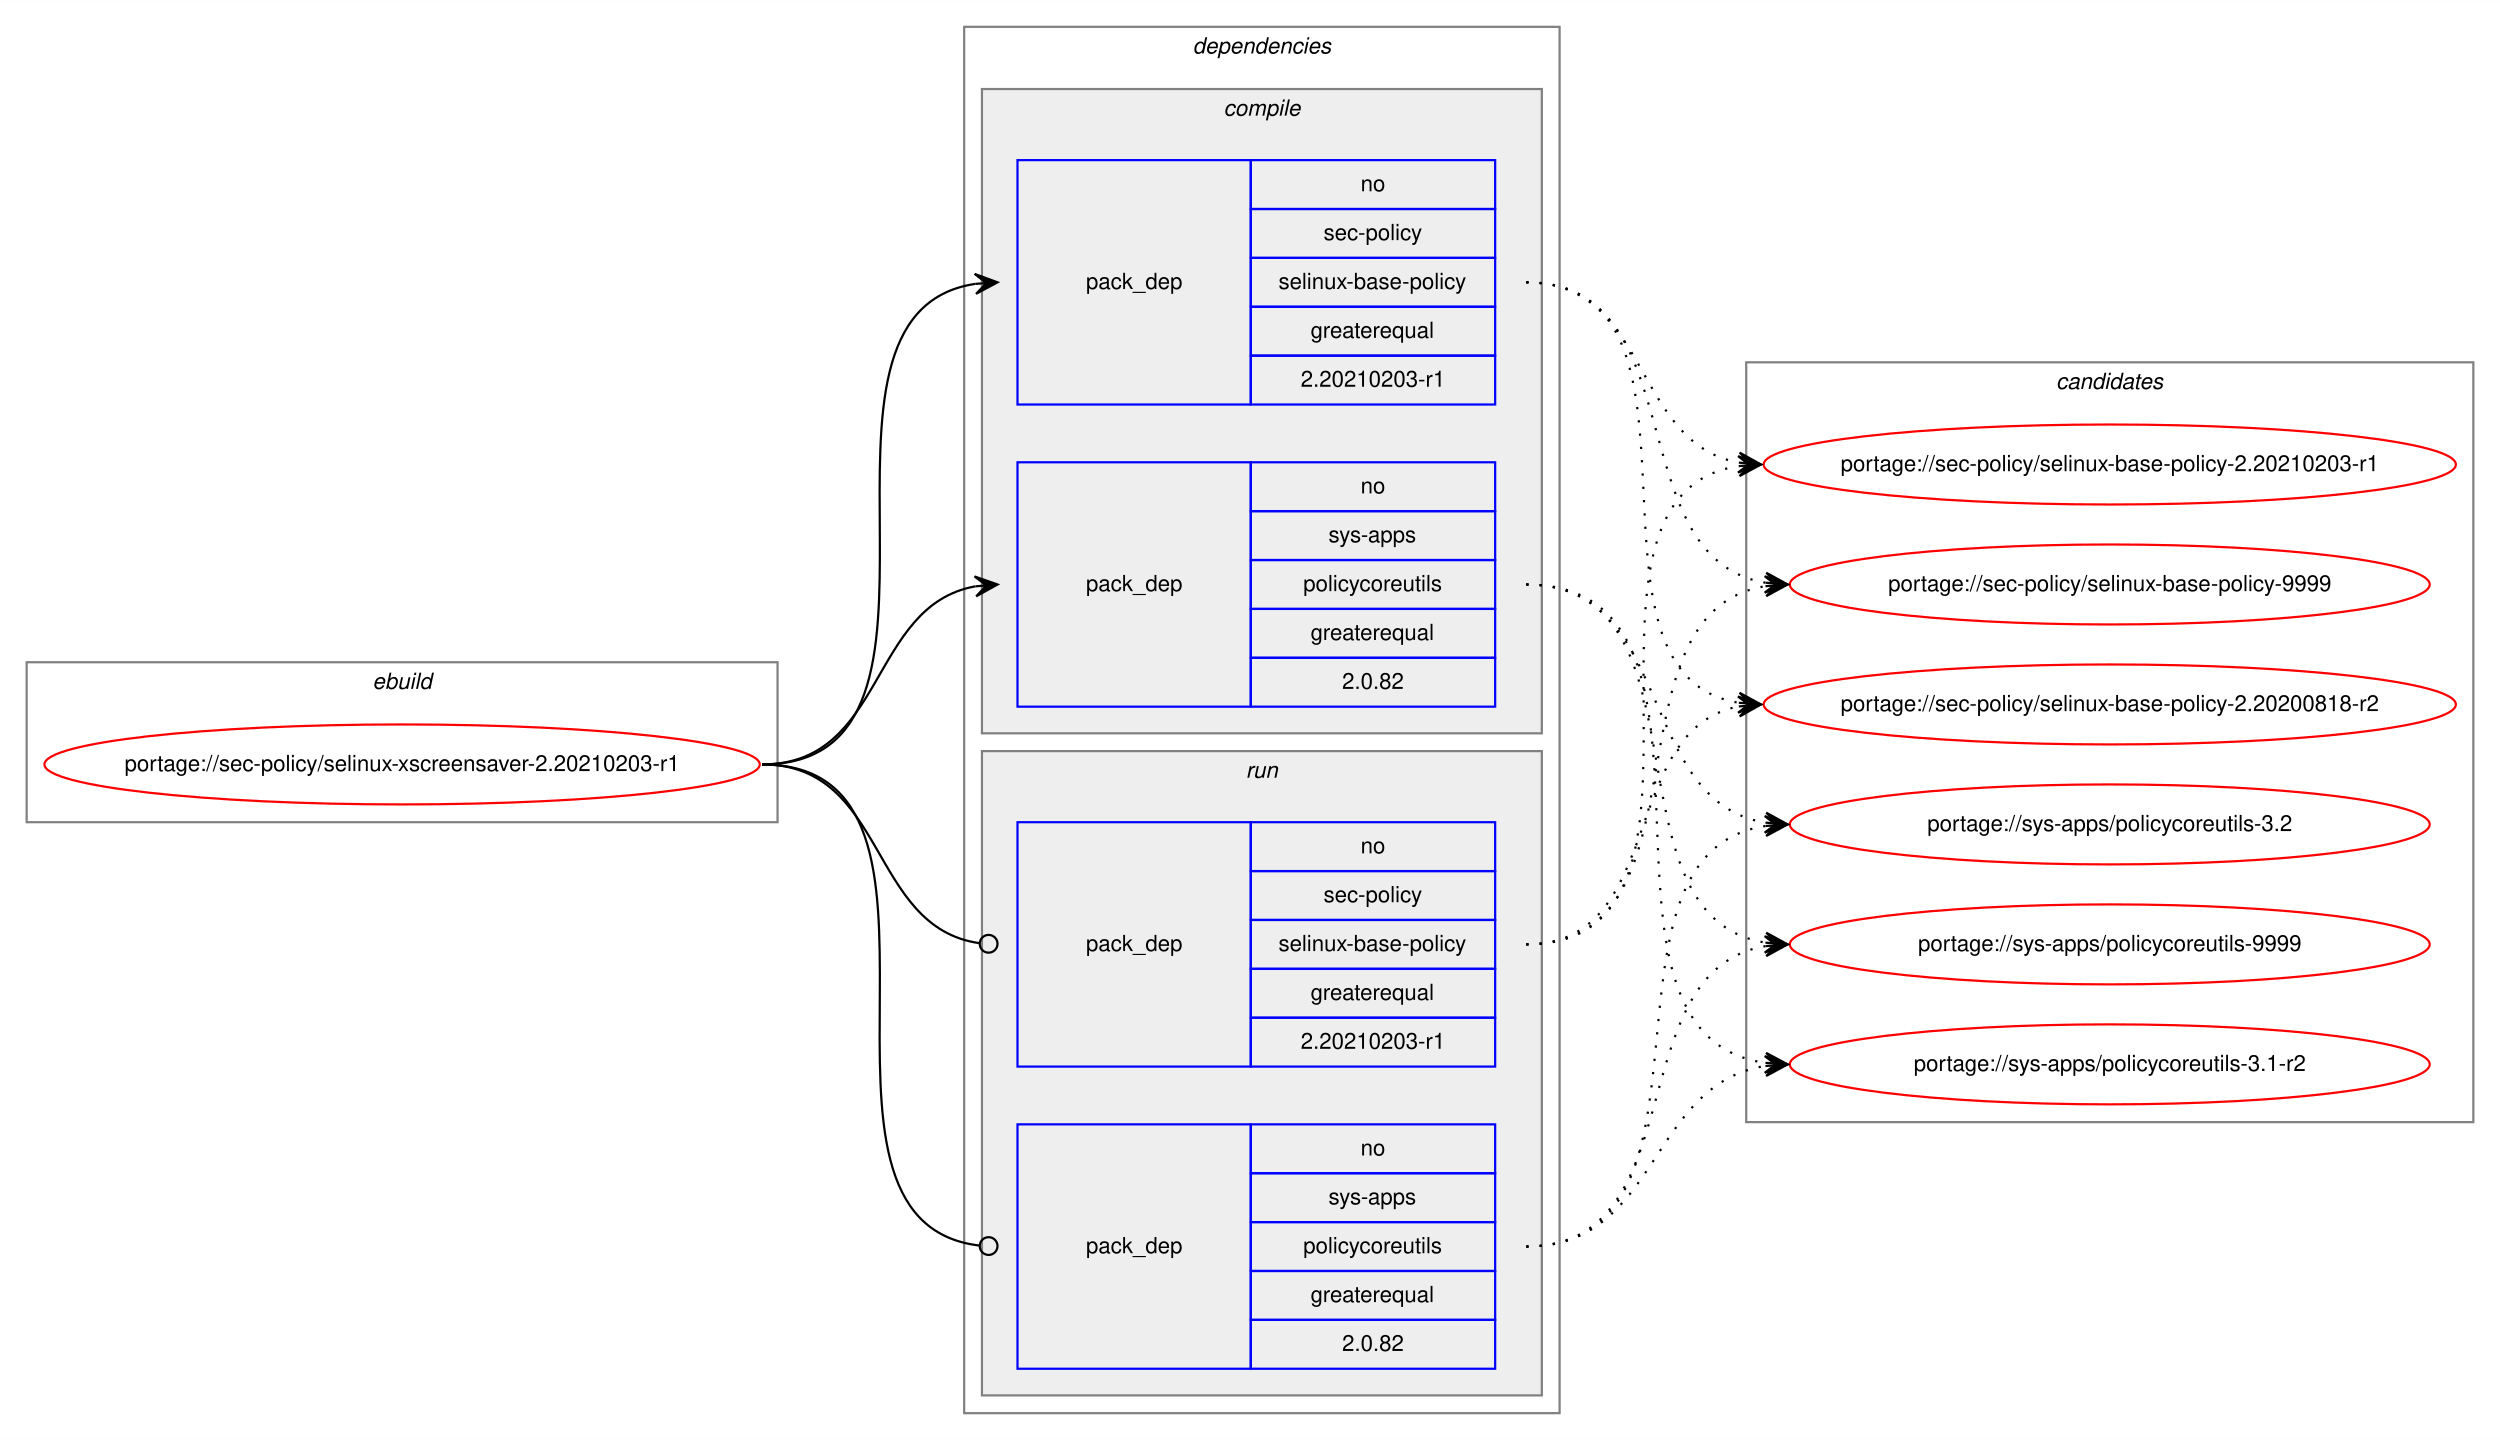
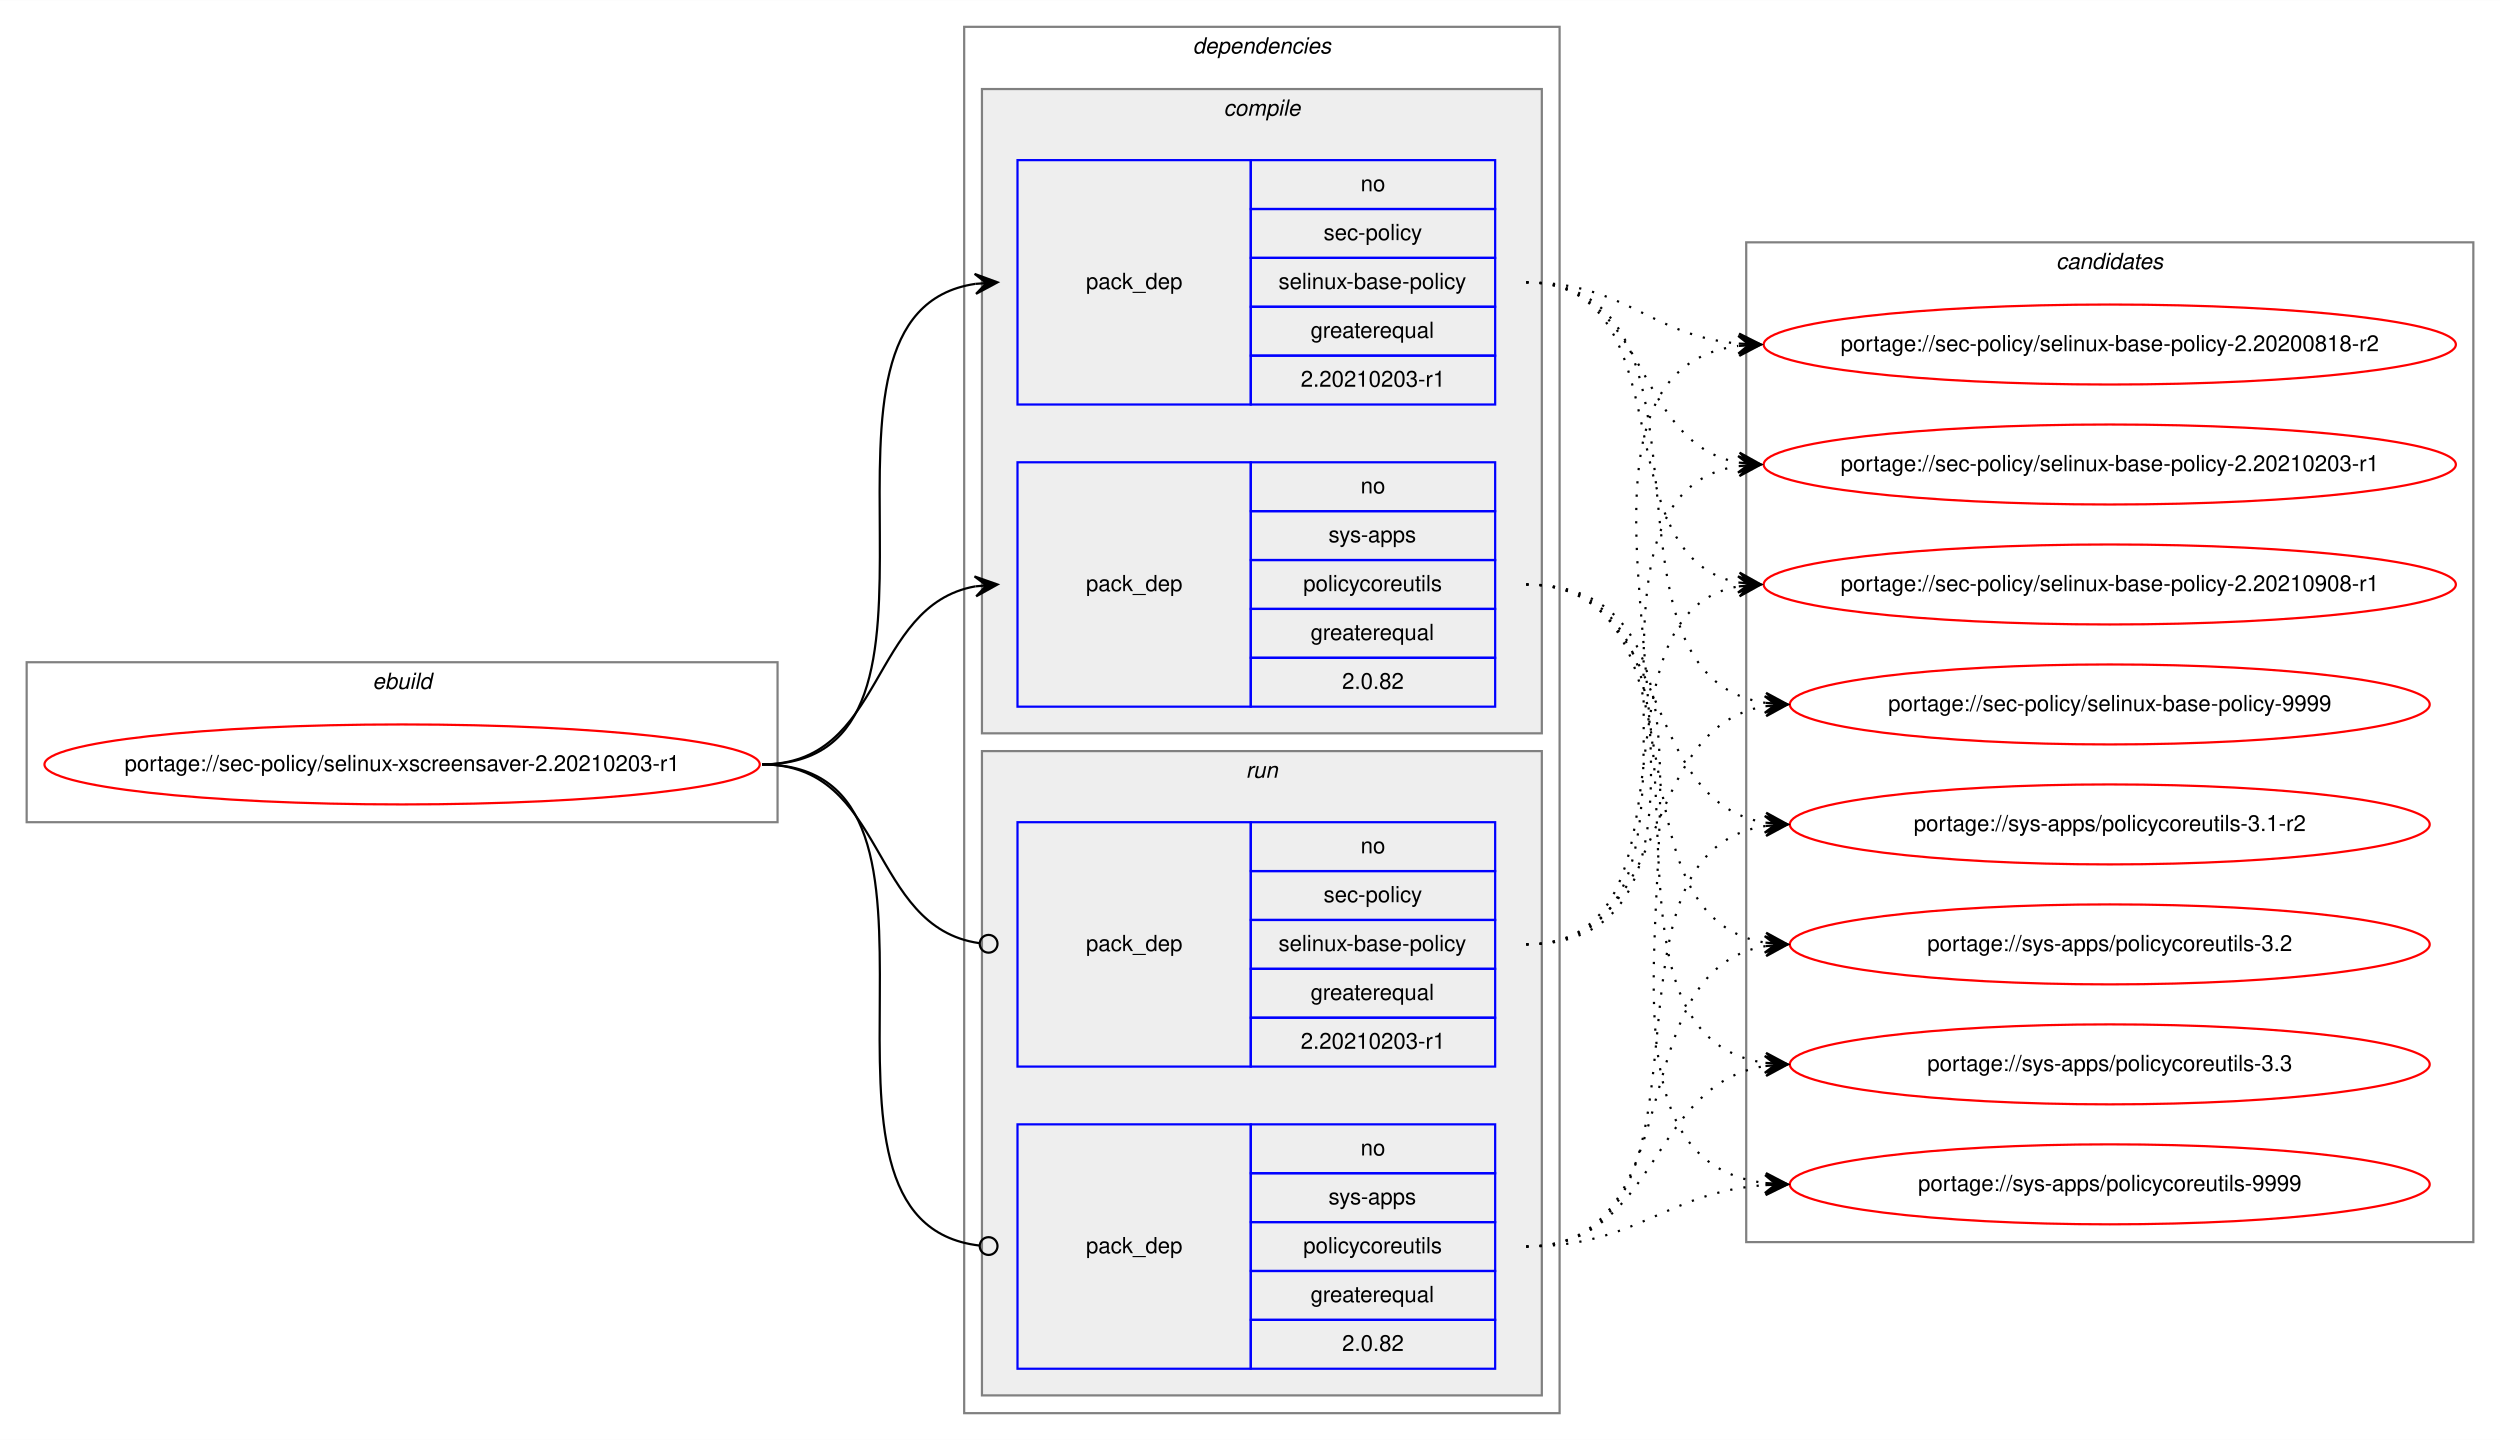
<svg xmlns="http://www.w3.org/2000/svg" xmlns:xlink="http://www.w3.org/1999/xlink" width="1125pt" height="648pt" viewBox="0.00 0.00 1125.26 648.00">
  <g id="graph0" class="graph" transform="scale(1 1) rotate(0) translate(4 644)">
    <polygon fill="white" stroke="transparent" points="-4,4 -4,-644 1121.26,-644 1121.26,4 -4,4" />
    <g id="clust1" class="cluster">
      <polygon fill="none" stroke="gray" points="8,-274 8,-346 345.98,-346 345.98,-274 8,-274" />
      <text text-anchor="start" x="163.65" y="-334" font-family="Helvetica,sans-Serif" font-style="italic" font-size="10.00">ebuild</text>
    </g>
    <g id="clust2" class="cluster">
      <polygon fill="none" stroke="gray" points="429.98,-8 429.98,-632 697.98,-632 697.98,-8 429.98,-8" />
      <text text-anchor="start" x="532.85" y="-620" font-family="Helvetica,sans-Serif" font-style="italic" font-size="10.00">dependencies</text>
    </g>
    <g id="clust3" class="cluster">
      <polygon fill="#eeeeee" stroke="gray" points="437.98,-314 437.98,-604 689.98,-604 689.98,-314 437.98,-314" />
      <text text-anchor="start" x="546.75" y="-592" font-family="Helvetica,sans-Serif" font-style="italic" font-size="10.00">compile</text>
    </g>
    <g id="clust7" class="cluster">
      <polygon fill="#eeeeee" stroke="gray" points="437.98,-16 437.98,-306 689.98,-306 689.98,-16 437.98,-16" />
      <text text-anchor="start" x="556.75" y="-294" font-family="Helvetica,sans-Serif" font-style="italic" font-size="10.00">run</text>
    </g>
    <g id="clust10" class="cluster">
-       <polygon fill="none" stroke="gray" points="781.98,-139 781.98,-481 1109.26,-481 1109.26,-139 781.98,-139" />
-       <text text-anchor="start" x="921.44" y="-469" font-family="Helvetica,sans-Serif" font-style="italic" font-size="10.00">candidates</text>
+       <polygon fill="none" stroke="gray" points="781.98,-85 781.98,-535 1109.26,-535 1109.26,-85 781.98,-85" />
+       <text text-anchor="start" x="921.44" y="-523" font-family="Helvetica,sans-Serif" font-style="italic" font-size="10.00">candidates</text>
    </g>
    <g id="node1" class="node">
      <g id="a_node1">
        <a xlink:href="../sec-policy/selinux-xscreensaver-2.20210203-r1.svg" xlink:title="portage://sec-policy/selinux-xscreensaver-2.20210203-r1">
          <ellipse fill="none" stroke="red" cx="176.99" cy="-300" rx="160.98" ry="18" />
          <text text-anchor="middle" x="176.99" y="-297" font-family="Helvetica,sans-Serif" font-size="10.00">portage://sec-policy/selinux-xscreensaver-2.20210203-r1</text>
        </a>
      </g>
    </g>
    <g id="node2" class="node">
      <polygon fill="none" stroke="blue" points="453.98,-462 453.98,-572 558.98,-572 558.98,-462 453.98,-462" />
      <text text-anchor="start" x="484.8" y="-514" font-family="Helvetica,sans-Serif" font-size="10.00">pack_dep</text>
      <polygon fill="none" stroke="blue" points="558.98,-550 558.98,-572 668.98,-572 668.98,-550 558.98,-550" />
      <text text-anchor="start" x="608.42" y="-558" font-family="Helvetica,sans-Serif" font-size="10.00">no</text>
      <polygon fill="none" stroke="blue" points="558.98,-528 558.98,-550 668.98,-550 668.98,-528 558.98,-528" />
      <text text-anchor="start" x="591.75" y="-536" font-family="Helvetica,sans-Serif" font-size="10.00">sec-policy</text>
      <polygon fill="none" stroke="blue" points="558.98,-506 558.98,-528 668.98,-528 668.98,-506 558.98,-506" />
      <text text-anchor="start" x="571.47" y="-514" font-family="Helvetica,sans-Serif" font-size="10.00">selinux-base-policy</text>
      <polygon fill="none" stroke="blue" points="558.98,-484 558.98,-506 668.98,-506 668.98,-484 558.98,-484" />
      <text text-anchor="start" x="585.91" y="-492" font-family="Helvetica,sans-Serif" font-size="10.00">greaterequal</text>
      <polygon fill="none" stroke="blue" points="558.98,-462 558.98,-484 668.98,-484 668.98,-462 558.98,-462" />
      <text text-anchor="start" x="581.46" y="-470" font-family="Helvetica,sans-Serif" font-size="10.00">2.20210203-r1</text>
    </g>
    <g id="edge1" class="edge">
      <path fill="none" stroke="black" d="M338.99,-300C442.76,-300 344.62,-502.83 434.98,-516.3" />
      <polygon fill="black" stroke="black" points="444.98,-517 434.68,-520.79 439.99,-516.65 435,-516.3 435,-516.3 435,-516.3 439.99,-516.65 435.32,-511.81 444.98,-517 444.98,-517" />
    </g>
    <g id="node3" class="node">
      <polygon fill="none" stroke="blue" points="453.98,-326 453.98,-436 558.98,-436 558.98,-326 453.98,-326" />
      <text text-anchor="start" x="484.8" y="-378" font-family="Helvetica,sans-Serif" font-size="10.00">pack_dep</text>
      <polygon fill="none" stroke="blue" points="558.98,-414 558.98,-436 668.98,-436 668.98,-414 558.98,-414" />
      <text text-anchor="start" x="608.42" y="-422" font-family="Helvetica,sans-Serif" font-size="10.00">no</text>
      <polygon fill="none" stroke="blue" points="558.98,-392 558.98,-414 668.98,-414 668.98,-392 558.98,-392" />
      <text text-anchor="start" x="593.97" y="-400" font-family="Helvetica,sans-Serif" font-size="10.00">sys-apps</text>
      <polygon fill="none" stroke="blue" points="558.98,-370 558.98,-392 668.98,-392 668.98,-370 558.98,-370" />
      <text text-anchor="start" x="582.59" y="-378" font-family="Helvetica,sans-Serif" font-size="10.00">policycoreutils</text>
      <polygon fill="none" stroke="blue" points="558.98,-348 558.98,-370 668.98,-370 668.98,-348 558.98,-348" />
      <text text-anchor="start" x="585.91" y="-356" font-family="Helvetica,sans-Serif" font-size="10.00">greaterequal</text>
      <polygon fill="none" stroke="blue" points="558.98,-326 558.98,-348 668.98,-348 668.98,-326 558.98,-326" />
      <text text-anchor="start" x="600.08" y="-334" font-family="Helvetica,sans-Serif" font-size="10.00">2.0.82</text>
    </g>
    <g id="edge2" class="edge">
      <path fill="none" stroke="black" d="M338.99,-300C394.69,-300 386.95,-371.49 434.97,-380.15" />
      <polygon fill="black" stroke="black" points="444.98,-381 434.63,-384.63 439.99,-380.57 435.01,-380.15 435.01,-380.15 435.01,-380.15 439.99,-380.57 435.39,-375.67 444.98,-381 444.98,-381" />
    </g>
    <g id="node4" class="node">
      <polygon fill="none" stroke="blue" points="453.98,-164 453.98,-274 558.98,-274 558.98,-164 453.98,-164" />
      <text text-anchor="start" x="484.8" y="-216" font-family="Helvetica,sans-Serif" font-size="10.00">pack_dep</text>
      <polygon fill="none" stroke="blue" points="558.98,-252 558.98,-274 668.98,-274 668.98,-252 558.98,-252" />
      <text text-anchor="start" x="608.42" y="-260" font-family="Helvetica,sans-Serif" font-size="10.00">no</text>
      <polygon fill="none" stroke="blue" points="558.98,-230 558.98,-252 668.98,-252 668.98,-230 558.98,-230" />
      <text text-anchor="start" x="591.75" y="-238" font-family="Helvetica,sans-Serif" font-size="10.00">sec-policy</text>
      <polygon fill="none" stroke="blue" points="558.98,-208 558.98,-230 668.98,-230 668.98,-208 558.98,-208" />
      <text text-anchor="start" x="571.47" y="-216" font-family="Helvetica,sans-Serif" font-size="10.00">selinux-base-policy</text>
      <polygon fill="none" stroke="blue" points="558.98,-186 558.98,-208 668.98,-208 668.98,-186 558.98,-186" />
      <text text-anchor="start" x="585.91" y="-194" font-family="Helvetica,sans-Serif" font-size="10.00">greaterequal</text>
      <polygon fill="none" stroke="blue" points="558.98,-164 558.98,-186 668.98,-186 668.98,-164 558.98,-164" />
      <text text-anchor="start" x="581.46" y="-172" font-family="Helvetica,sans-Serif" font-size="10.00">2.20210203-r1</text>
    </g>
    <g id="edge3" class="edge">
      <path fill="none" stroke="black" d="M338.99,-300C395.38,-300 386.75,-226.72 436.79,-219.56" />
      <ellipse fill="none" stroke="black" cx="440.98" cy="-219.27" rx="4" ry="4" />
    </g>
    <g id="node5" class="node">
      <polygon fill="none" stroke="blue" points="453.98,-28 453.98,-138 558.98,-138 558.98,-28 453.98,-28" />
      <text text-anchor="start" x="484.8" y="-80" font-family="Helvetica,sans-Serif" font-size="10.00">pack_dep</text>
      <polygon fill="none" stroke="blue" points="558.98,-116 558.98,-138 668.98,-138 668.98,-116 558.98,-116" />
      <text text-anchor="start" x="608.42" y="-124" font-family="Helvetica,sans-Serif" font-size="10.00">no</text>
      <polygon fill="none" stroke="blue" points="558.98,-94 558.98,-116 668.98,-116 668.98,-94 558.98,-94" />
      <text text-anchor="start" x="593.97" y="-102" font-family="Helvetica,sans-Serif" font-size="10.00">sys-apps</text>
      <polygon fill="none" stroke="blue" points="558.98,-72 558.98,-94 668.98,-94 668.98,-72 558.98,-72" />
      <text text-anchor="start" x="582.59" y="-80" font-family="Helvetica,sans-Serif" font-size="10.00">policycoreutils</text>
      <polygon fill="none" stroke="blue" points="558.98,-50 558.98,-72 668.98,-72 668.98,-50 558.98,-50" />
      <text text-anchor="start" x="585.91" y="-58" font-family="Helvetica,sans-Serif" font-size="10.00">greaterequal</text>
      <polygon fill="none" stroke="blue" points="558.98,-28 558.98,-50 668.98,-50 668.98,-28 558.98,-28" />
      <text text-anchor="start" x="600.08" y="-36" font-family="Helvetica,sans-Serif" font-size="10.00">2.0.82</text>
    </g>
    <g id="edge4" class="edge">
      <path fill="none" stroke="black" d="M338.99,-300C443.49,-300 343.22,-94.29 436.93,-83.44" />
      <ellipse fill="none" stroke="black" cx="440.98" cy="-83.22" rx="4" ry="4" />
    </g>
    <g id="node6" class="node">
      <g id="a_node6">
        <a xlink:href="../sec-policy/selinux-base-policy-2.20200818-r2.svg" xlink:title="portage://sec-policy/selinux-base-policy-2.20200818-r2">
-           <ellipse fill="none" stroke="red" cx="945.62" cy="-327" rx="155.78" ry="18" />
-           <text text-anchor="middle" x="945.62" y="-324" font-family="Helvetica,sans-Serif" font-size="10.00">portage://sec-policy/selinux-base-policy-2.20200818-r2</text>
+           <ellipse fill="none" stroke="red" cx="945.62" cy="-489" rx="155.78" ry="18" />
+           <text text-anchor="middle" x="945.62" y="-486" font-family="Helvetica,sans-Serif" font-size="10.00">portage://sec-policy/selinux-base-policy-2.20200818-r2</text>
        </a>
      </g>
    </g>
    <g id="edge5" class="edge">
-       <path fill="none" stroke="black" stroke-dasharray="1,5" d="M682.98,-517C776.01,-517 698.24,-340.84 778.6,-327.77" />
-       <polygon fill="black" stroke="black" points="788.62,-327 778.99,-332.25 783.63,-327.38 778.65,-327.76 778.65,-327.76 778.65,-327.76 783.63,-327.38 778.3,-323.28 788.62,-327 788.62,-327" />
+       <path fill="none" stroke="black" stroke-dasharray="1,5" d="M682.98,-517C727.94,-517 738.56,-493 778.43,-489.44" />
+       <polygon fill="black" stroke="black" points="788.62,-489 778.82,-493.93 783.62,-489.22 778.63,-489.43 778.63,-489.43 778.63,-489.43 783.62,-489.22 778.43,-484.94 788.62,-489 788.62,-489" />
    </g>
    <g id="node7" class="node">
      <g id="a_node7">
        <a xlink:href="../sec-policy/selinux-base-policy-2.20210203-r1.svg" xlink:title="portage://sec-policy/selinux-base-policy-2.20210203-r1">
          <ellipse fill="none" stroke="red" cx="945.62" cy="-435" rx="155.78" ry="18" />
          <text text-anchor="middle" x="945.62" y="-432" font-family="Helvetica,sans-Serif" font-size="10.00">portage://sec-policy/selinux-base-policy-2.20210203-r1</text>
        </a>
      </g>
    </g>
    <g id="edge6" class="edge">
      <path fill="none" stroke="black" stroke-dasharray="1,5" d="M682.98,-517C738.81,-517 730.52,-444.63 778.59,-435.87" />
      <polygon fill="black" stroke="black" points="788.62,-435 779.04,-440.34 783.64,-435.43 778.65,-435.86 778.65,-435.86 778.65,-435.86 783.64,-435.43 778.27,-431.38 788.62,-435 788.62,-435" />
    </g>
    <g id="node8" class="node">
      <g id="a_node8">
-         <a xlink:href="../sec-policy/selinux-base-policy-9999.svg" xlink:title="portage://sec-policy/selinux-base-policy-9999">
-           <ellipse fill="none" stroke="red" cx="945.62" cy="-381" rx="144" ry="18" />
-           <text text-anchor="middle" x="945.62" y="-378" font-family="Helvetica,sans-Serif" font-size="10.00">portage://sec-policy/selinux-base-policy-9999</text>
+         <a xlink:href="../sec-policy/selinux-base-policy-2.20210908-r1.svg" xlink:title="portage://sec-policy/selinux-base-policy-2.20210908-r1">
+           <ellipse fill="none" stroke="red" cx="945.62" cy="-381" rx="155.78" ry="18" />
+           <text text-anchor="middle" x="945.62" y="-378" font-family="Helvetica,sans-Serif" font-size="10.00">portage://sec-policy/selinux-base-policy-2.20210908-r1</text>
        </a>
      </g>
    </g>
    <g id="edge7" class="edge">
-       <path fill="none" stroke="black" stroke-dasharray="1,5" d="M682.98,-517C759.31,-517 724.24,-392.94 790.56,-381.8" />
-       <polygon fill="black" stroke="black" points="800.62,-381 791,-386.28 795.63,-381.4 790.65,-381.79 790.65,-381.79 790.65,-381.79 795.63,-381.4 790.29,-377.31 800.62,-381 800.62,-381" />
+       <path fill="none" stroke="black" stroke-dasharray="1,5" d="M682.98,-517C755.93,-517 716.25,-393.45 778.65,-381.87" />
+       <polygon fill="black" stroke="black" points="788.62,-381 779.04,-386.35 783.64,-381.43 778.65,-381.87 778.65,-381.87 778.65,-381.87 783.64,-381.43 778.26,-377.38 788.62,-381 788.62,-381" />
    </g>
    <g id="node9" class="node">
      <g id="a_node9">
-         <a xlink:href="../sys-apps/policycoreutils-3.1-r2.svg" xlink:title="portage://sys-apps/policycoreutils-3.1-r2">
-           <ellipse fill="none" stroke="red" cx="945.62" cy="-165" rx="144" ry="18" />
-           <text text-anchor="middle" x="945.62" y="-162" font-family="Helvetica,sans-Serif" font-size="10.00">portage://sys-apps/policycoreutils-3.1-r2</text>
+         <a xlink:href="../sec-policy/selinux-base-policy-9999.svg" xlink:title="portage://sec-policy/selinux-base-policy-9999">
+           <ellipse fill="none" stroke="red" cx="945.62" cy="-327" rx="144" ry="18" />
+           <text text-anchor="middle" x="945.62" y="-324" font-family="Helvetica,sans-Serif" font-size="10.00">portage://sec-policy/selinux-base-policy-9999</text>
        </a>
      </g>
    </g>
    <g id="edge8" class="edge">
-       <path fill="none" stroke="black" stroke-dasharray="1,5" d="M682.98,-381C788.66,-381 697.78,-179.11 790.41,-165.7" />
-       <polygon fill="black" stroke="black" points="800.62,-165 790.95,-170.17 795.63,-165.34 790.64,-165.68 790.64,-165.68 790.64,-165.68 795.63,-165.34 790.33,-161.19 800.62,-165 800.62,-165" />
+       <path fill="none" stroke="black" stroke-dasharray="1,5" d="M682.98,-517C778.71,-517 706.91,-340.48 790.54,-327.73" />
+       <polygon fill="black" stroke="black" points="800.62,-327 790.97,-332.21 795.63,-327.36 790.64,-327.72 790.64,-327.72 790.64,-327.72 795.63,-327.36 790.32,-323.23 800.62,-327 800.62,-327" />
    </g>
    <g id="node10" class="node">
      <g id="a_node10">
-         <a xlink:href="../sys-apps/policycoreutils-3.2.svg" xlink:title="portage://sys-apps/policycoreutils-3.2">
+         <a xlink:href="../sys-apps/policycoreutils-3.1-r2.svg" xlink:title="portage://sys-apps/policycoreutils-3.1-r2">
          <ellipse fill="none" stroke="red" cx="945.62" cy="-273" rx="144" ry="18" />
-           <text text-anchor="middle" x="945.62" y="-270" font-family="Helvetica,sans-Serif" font-size="10.00">portage://sys-apps/policycoreutils-3.2</text>
+           <text text-anchor="middle" x="945.62" y="-270" font-family="Helvetica,sans-Serif" font-size="10.00">portage://sys-apps/policycoreutils-3.1-r2</text>
        </a>
      </g>
    </g>
    <g id="edge9" class="edge">
      <path fill="none" stroke="black" stroke-dasharray="1,5" d="M682.98,-381C750.35,-381 731.86,-283.69 790.52,-273.81" />
      <polygon fill="black" stroke="black" points="800.62,-273 791.01,-278.28 795.63,-273.4 790.65,-273.8 790.65,-273.8 790.65,-273.8 795.63,-273.4 790.29,-269.31 800.62,-273 800.62,-273" />
    </g>
    <g id="node11" class="node">
      <g id="a_node11">
-         <a xlink:href="../sys-apps/policycoreutils-9999.svg" xlink:title="portage://sys-apps/policycoreutils-9999">
+         <a xlink:href="../sys-apps/policycoreutils-3.2.svg" xlink:title="portage://sys-apps/policycoreutils-3.2">
          <ellipse fill="none" stroke="red" cx="945.62" cy="-219" rx="144" ry="18" />
-           <text text-anchor="middle" x="945.62" y="-216" font-family="Helvetica,sans-Serif" font-size="10.00">portage://sys-apps/policycoreutils-9999</text>
+           <text text-anchor="middle" x="945.62" y="-216" font-family="Helvetica,sans-Serif" font-size="10.00">portage://sys-apps/policycoreutils-3.2</text>
        </a>
      </g>
    </g>
    <g id="edge10" class="edge">
      <path fill="none" stroke="black" stroke-dasharray="1,5" d="M682.98,-381C768.31,-381 716.33,-232.02 790.4,-219.8" />
      <polygon fill="black" stroke="black" points="800.62,-219 791,-224.26 795.63,-219.39 790.65,-219.78 790.65,-219.78 790.65,-219.78 795.63,-219.39 790.3,-215.29 800.62,-219 800.62,-219" />
    </g>
+     <g id="node12" class="node">
+       <g id="a_node12">
+         <a xlink:href="../sys-apps/policycoreutils-3.3.svg" xlink:title="portage://sys-apps/policycoreutils-3.3">
+           <ellipse fill="none" stroke="red" cx="945.62" cy="-165" rx="144" ry="18" />
+           <text text-anchor="middle" x="945.62" y="-162" font-family="Helvetica,sans-Serif" font-size="10.00">portage://sys-apps/policycoreutils-3.3</text>
+         </a>
+       </g>
+     </g>
    <g id="edge11" class="edge">
-       <path fill="none" stroke="black" stroke-dasharray="1,5" d="M682.98,-219C746.45,-219 724.32,-315.51 778.43,-326.07" />
-       <polygon fill="black" stroke="black" points="788.62,-327 778.25,-330.57 783.64,-326.54 778.66,-326.09 778.66,-326.09 778.66,-326.09 783.64,-326.54 779.07,-321.61 788.62,-327 788.62,-327" />
+       <path fill="none" stroke="black" stroke-dasharray="1,5" d="M682.98,-381C788.66,-381 697.78,-179.11 790.41,-165.7" />
+       <polygon fill="black" stroke="black" points="800.62,-165 790.95,-170.17 795.63,-165.34 790.64,-165.68 790.64,-165.68 790.64,-165.68 795.63,-165.34 790.33,-161.19 800.62,-165 800.62,-165" />
+     </g>
+     <g id="node13" class="node">
+       <g id="a_node13">
+         <a xlink:href="../sys-apps/policycoreutils-9999.svg" xlink:title="portage://sys-apps/policycoreutils-9999">
+           <ellipse fill="none" stroke="red" cx="945.62" cy="-111" rx="144" ry="18" />
+           <text text-anchor="middle" x="945.62" y="-108" font-family="Helvetica,sans-Serif" font-size="10.00">portage://sys-apps/policycoreutils-9999</text>
+         </a>
+       </g>
    </g>
    <g id="edge12" class="edge">
+       <path fill="none" stroke="black" stroke-dasharray="1,5" d="M682.98,-381C810.29,-381 677.4,-125.56 790.48,-111.59" />
+       <polygon fill="black" stroke="black" points="800.62,-111 790.9,-116.08 795.63,-111.29 790.63,-111.59 790.63,-111.59 790.63,-111.59 795.63,-111.29 790.37,-107.09 800.62,-111 800.62,-111" />
+     </g>
+     <g id="edge13" class="edge">
+       <path fill="none" stroke="black" stroke-dasharray="1,5" d="M682.98,-219C808.18,-219 668.15,-473.92 778.33,-488.36" />
+       <polygon fill="black" stroke="black" points="788.62,-489 778.36,-492.87 783.63,-488.69 778.64,-488.38 778.64,-488.38 778.64,-488.38 783.63,-488.69 778.91,-483.89 788.62,-489 788.62,-489" />
+     </g>
+     <g id="edge14" class="edge">
      <path fill="none" stroke="black" stroke-dasharray="1,5" d="M682.98,-219C786.19,-219 688.89,-420.49 778.39,-434.26" />
      <polygon fill="black" stroke="black" points="788.62,-435 778.32,-438.77 783.63,-434.64 778.64,-434.28 778.64,-434.28 778.64,-434.28 783.63,-434.64 778.97,-429.79 788.62,-435 788.62,-435" />
    </g>
-     <g id="edge13" class="edge">
-       <path fill="none" stroke="black" stroke-dasharray="1,5" d="M682.98,-219C768.31,-219 716.33,-367.98 790.4,-380.2" />
-       <polygon fill="black" stroke="black" points="800.62,-381 790.3,-384.71 795.63,-380.61 790.65,-380.22 790.65,-380.22 790.65,-380.22 795.63,-380.61 791,-375.74 800.62,-381 800.62,-381" />
-     </g>
-     <g id="edge14" class="edge">
+     <g id="edge15" class="edge">
+       <path fill="none" stroke="black" stroke-dasharray="1,5" d="M682.98,-219C765.24,-219 708.07,-367.38 778.36,-380.13" />
+       <polygon fill="black" stroke="black" points="788.62,-381 778.27,-384.64 783.63,-380.58 778.65,-380.15 778.65,-380.15 778.65,-380.15 783.63,-380.58 779.03,-375.67 788.62,-381 788.62,-381" />
+     </g>
+     <g id="edge16" class="edge">
+       <path fill="none" stroke="black" stroke-dasharray="1,5" d="M682.98,-219C750.35,-219 731.86,-316.31 790.52,-326.19" />
+       <polygon fill="black" stroke="black" points="800.62,-327 790.29,-330.69 795.63,-326.6 790.65,-326.2 790.65,-326.2 790.65,-326.2 795.63,-326.6 791.01,-321.72 800.62,-327 800.62,-327" />
+     </g>
+     <g id="edge17" class="edge">
+       <path fill="none" stroke="black" stroke-dasharray="1,5" d="M682.98,-83C778.71,-83 706.91,-259.52 790.54,-272.27" />
+       <polygon fill="black" stroke="black" points="800.62,-273 790.32,-276.77 795.63,-272.64 790.64,-272.28 790.64,-272.28 790.64,-272.28 795.63,-272.64 790.97,-267.79 800.62,-273 800.62,-273" />
+     </g>
+     <g id="edge18" class="edge">
+       <path fill="none" stroke="black" stroke-dasharray="1,5" d="M682.98,-83C759.31,-83 724.24,-207.06 790.56,-218.2" />
+       <polygon fill="black" stroke="black" points="800.62,-219 790.29,-222.69 795.63,-218.6 790.65,-218.21 790.65,-218.21 790.65,-218.21 795.63,-218.6 791,-213.72 800.62,-219 800.62,-219" />
+     </g>
+     <g id="edge19" class="edge">
      <path fill="none" stroke="black" stroke-dasharray="1,5" d="M682.98,-83C743.1,-83 737.76,-155.97 790.47,-164.24" />
      <polygon fill="black" stroke="black" points="800.62,-165 790.31,-168.74 795.63,-164.63 790.64,-164.25 790.64,-164.25 790.64,-164.25 795.63,-164.63 790.98,-159.77 800.62,-165 800.62,-165" />
    </g>
-     <g id="edge15" class="edge">
-       <path fill="none" stroke="black" stroke-dasharray="1,5" d="M682.98,-83C778.71,-83 706.91,-259.52 790.54,-272.27" />
-       <polygon fill="black" stroke="black" points="800.62,-273 790.32,-276.77 795.63,-272.64 790.64,-272.28 790.64,-272.28 790.64,-272.28 795.63,-272.64 790.97,-267.79 800.62,-273 800.62,-273" />
-     </g>
-     <g id="edge16" class="edge">
-       <path fill="none" stroke="black" stroke-dasharray="1,5" d="M682.98,-83C759.31,-83 724.24,-207.06 790.56,-218.2" />
-       <polygon fill="black" stroke="black" points="800.62,-219 790.29,-222.69 795.63,-218.6 790.65,-218.21 790.65,-218.21 790.65,-218.21 795.63,-218.6 791,-213.72 800.62,-219 800.62,-219" />
+     <g id="edge20" class="edge">
+       <path fill="none" stroke="black" stroke-dasharray="1,5" d="M682.98,-83C733.15,-83 745.33,-107.4 790.46,-110.65" />
+       <polygon fill="black" stroke="black" points="800.62,-111 790.47,-115.15 795.62,-110.83 790.62,-110.65 790.62,-110.65 790.62,-110.65 795.62,-110.83 790.78,-106.15 800.62,-111 800.62,-111" />
    </g>
  </g>
</svg>
